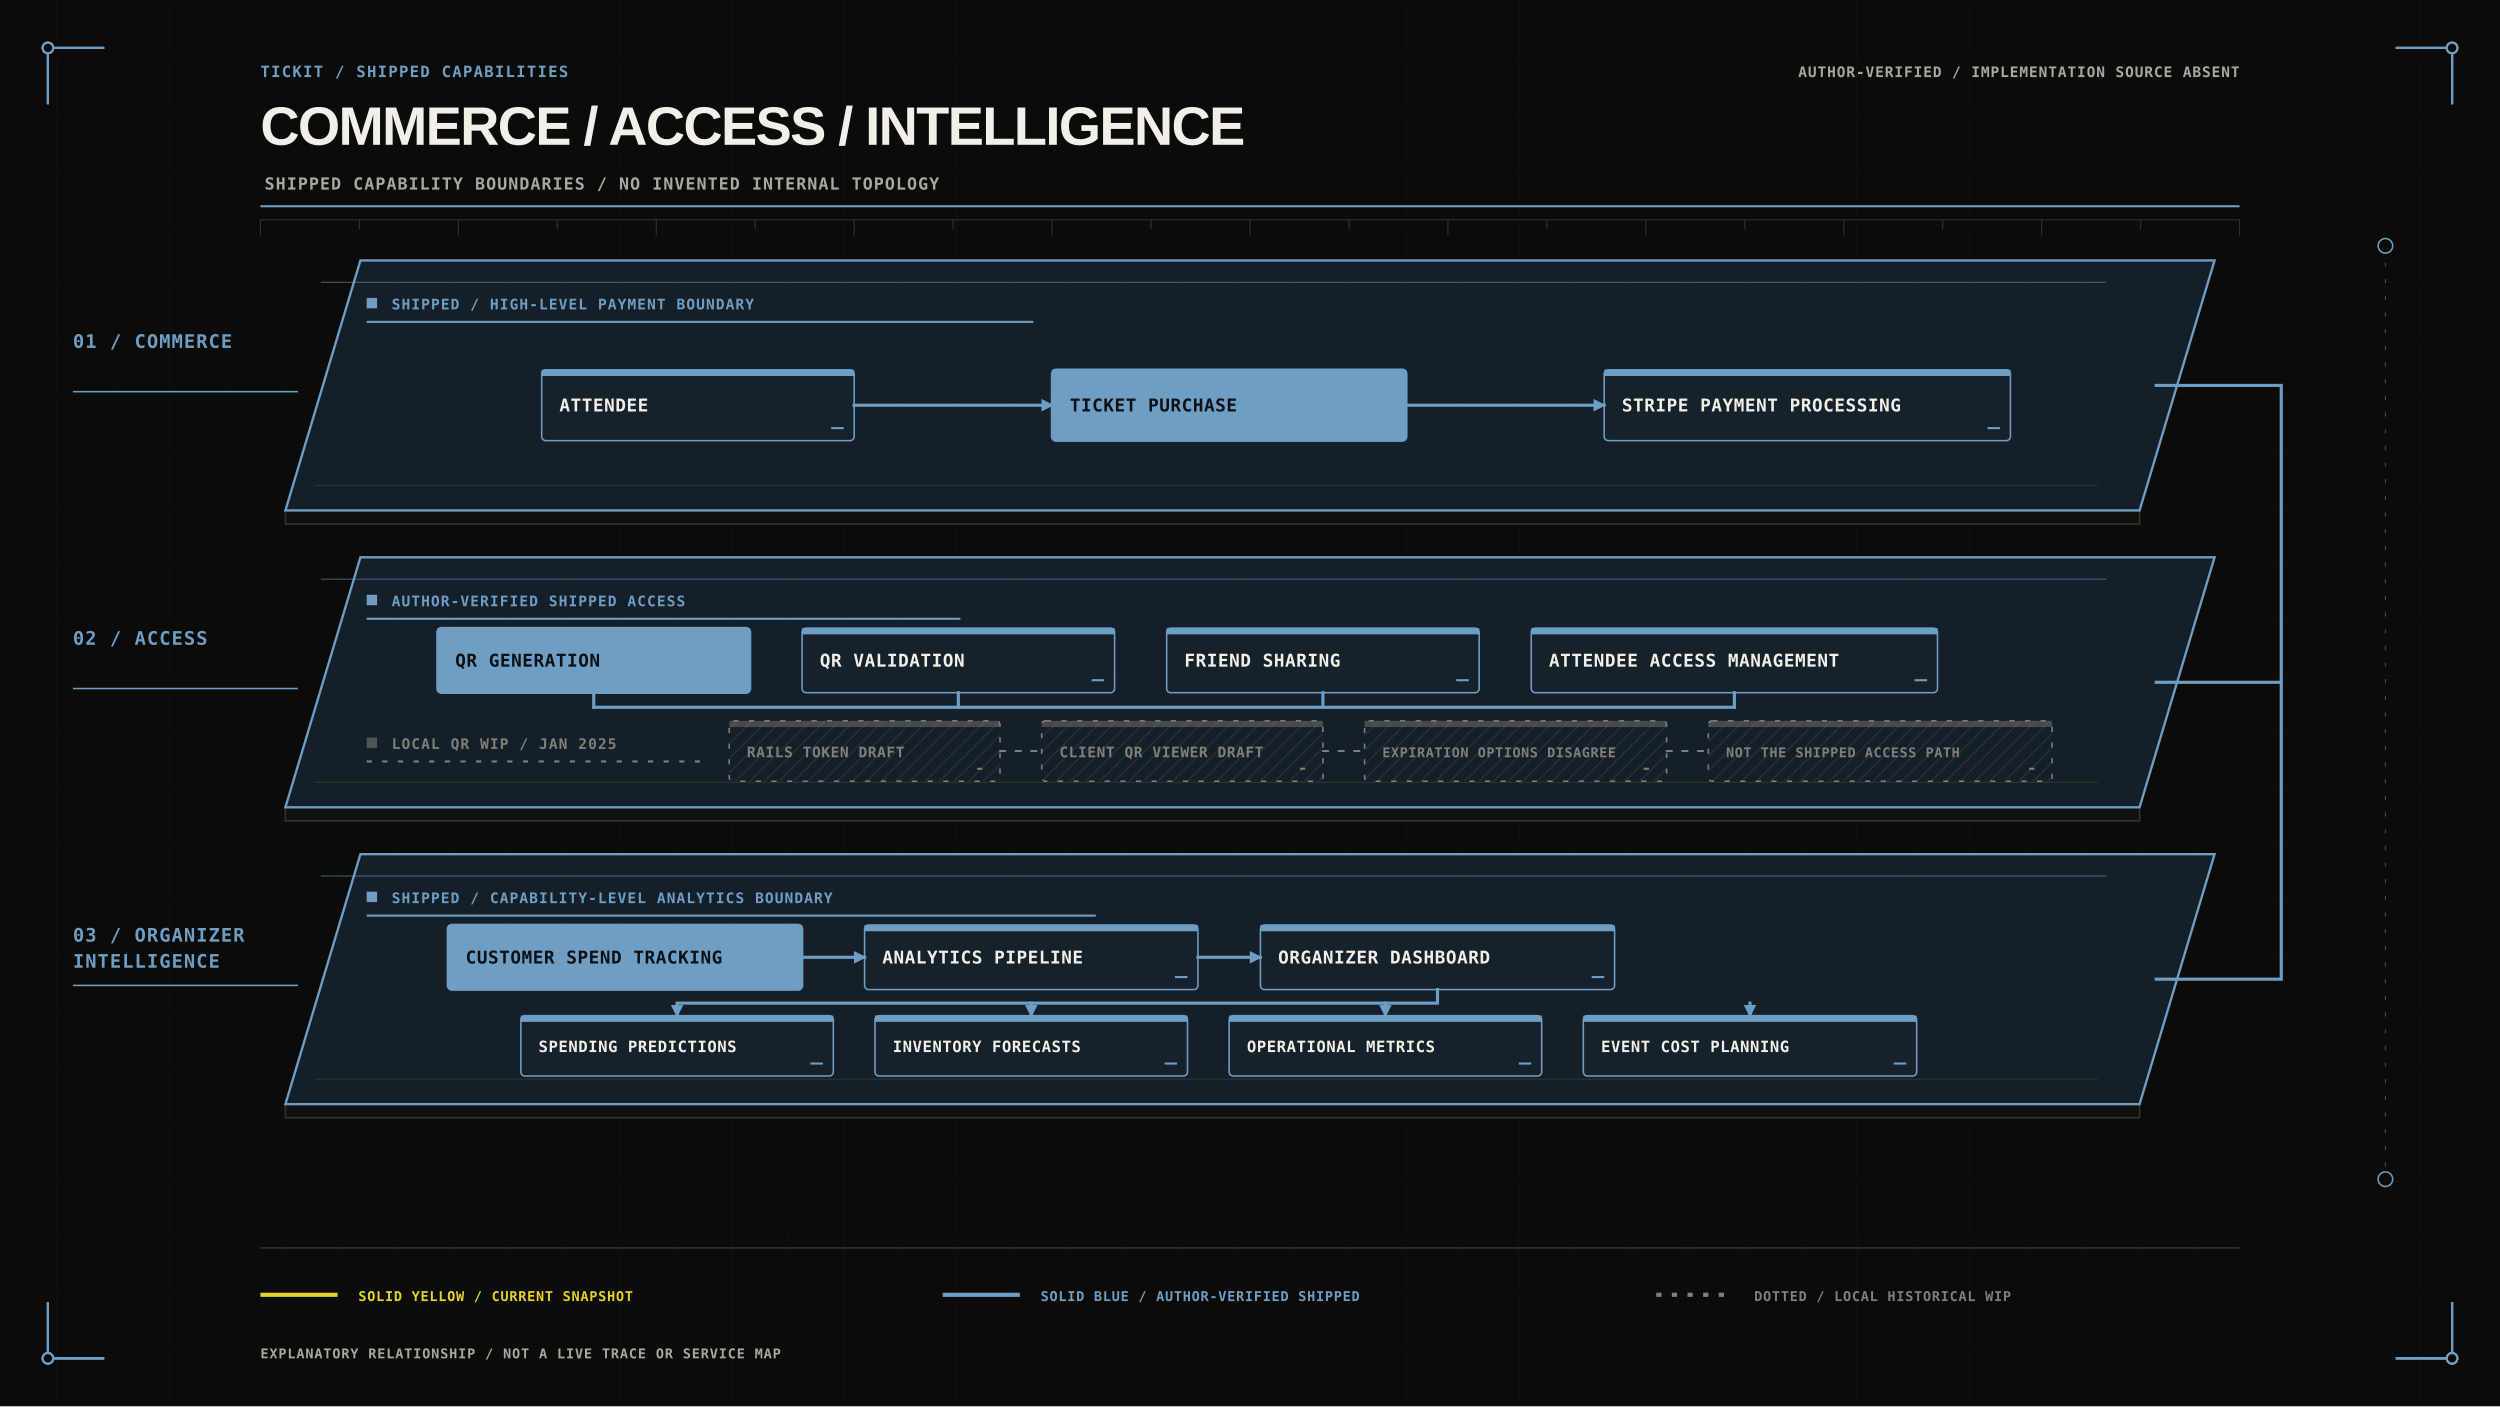
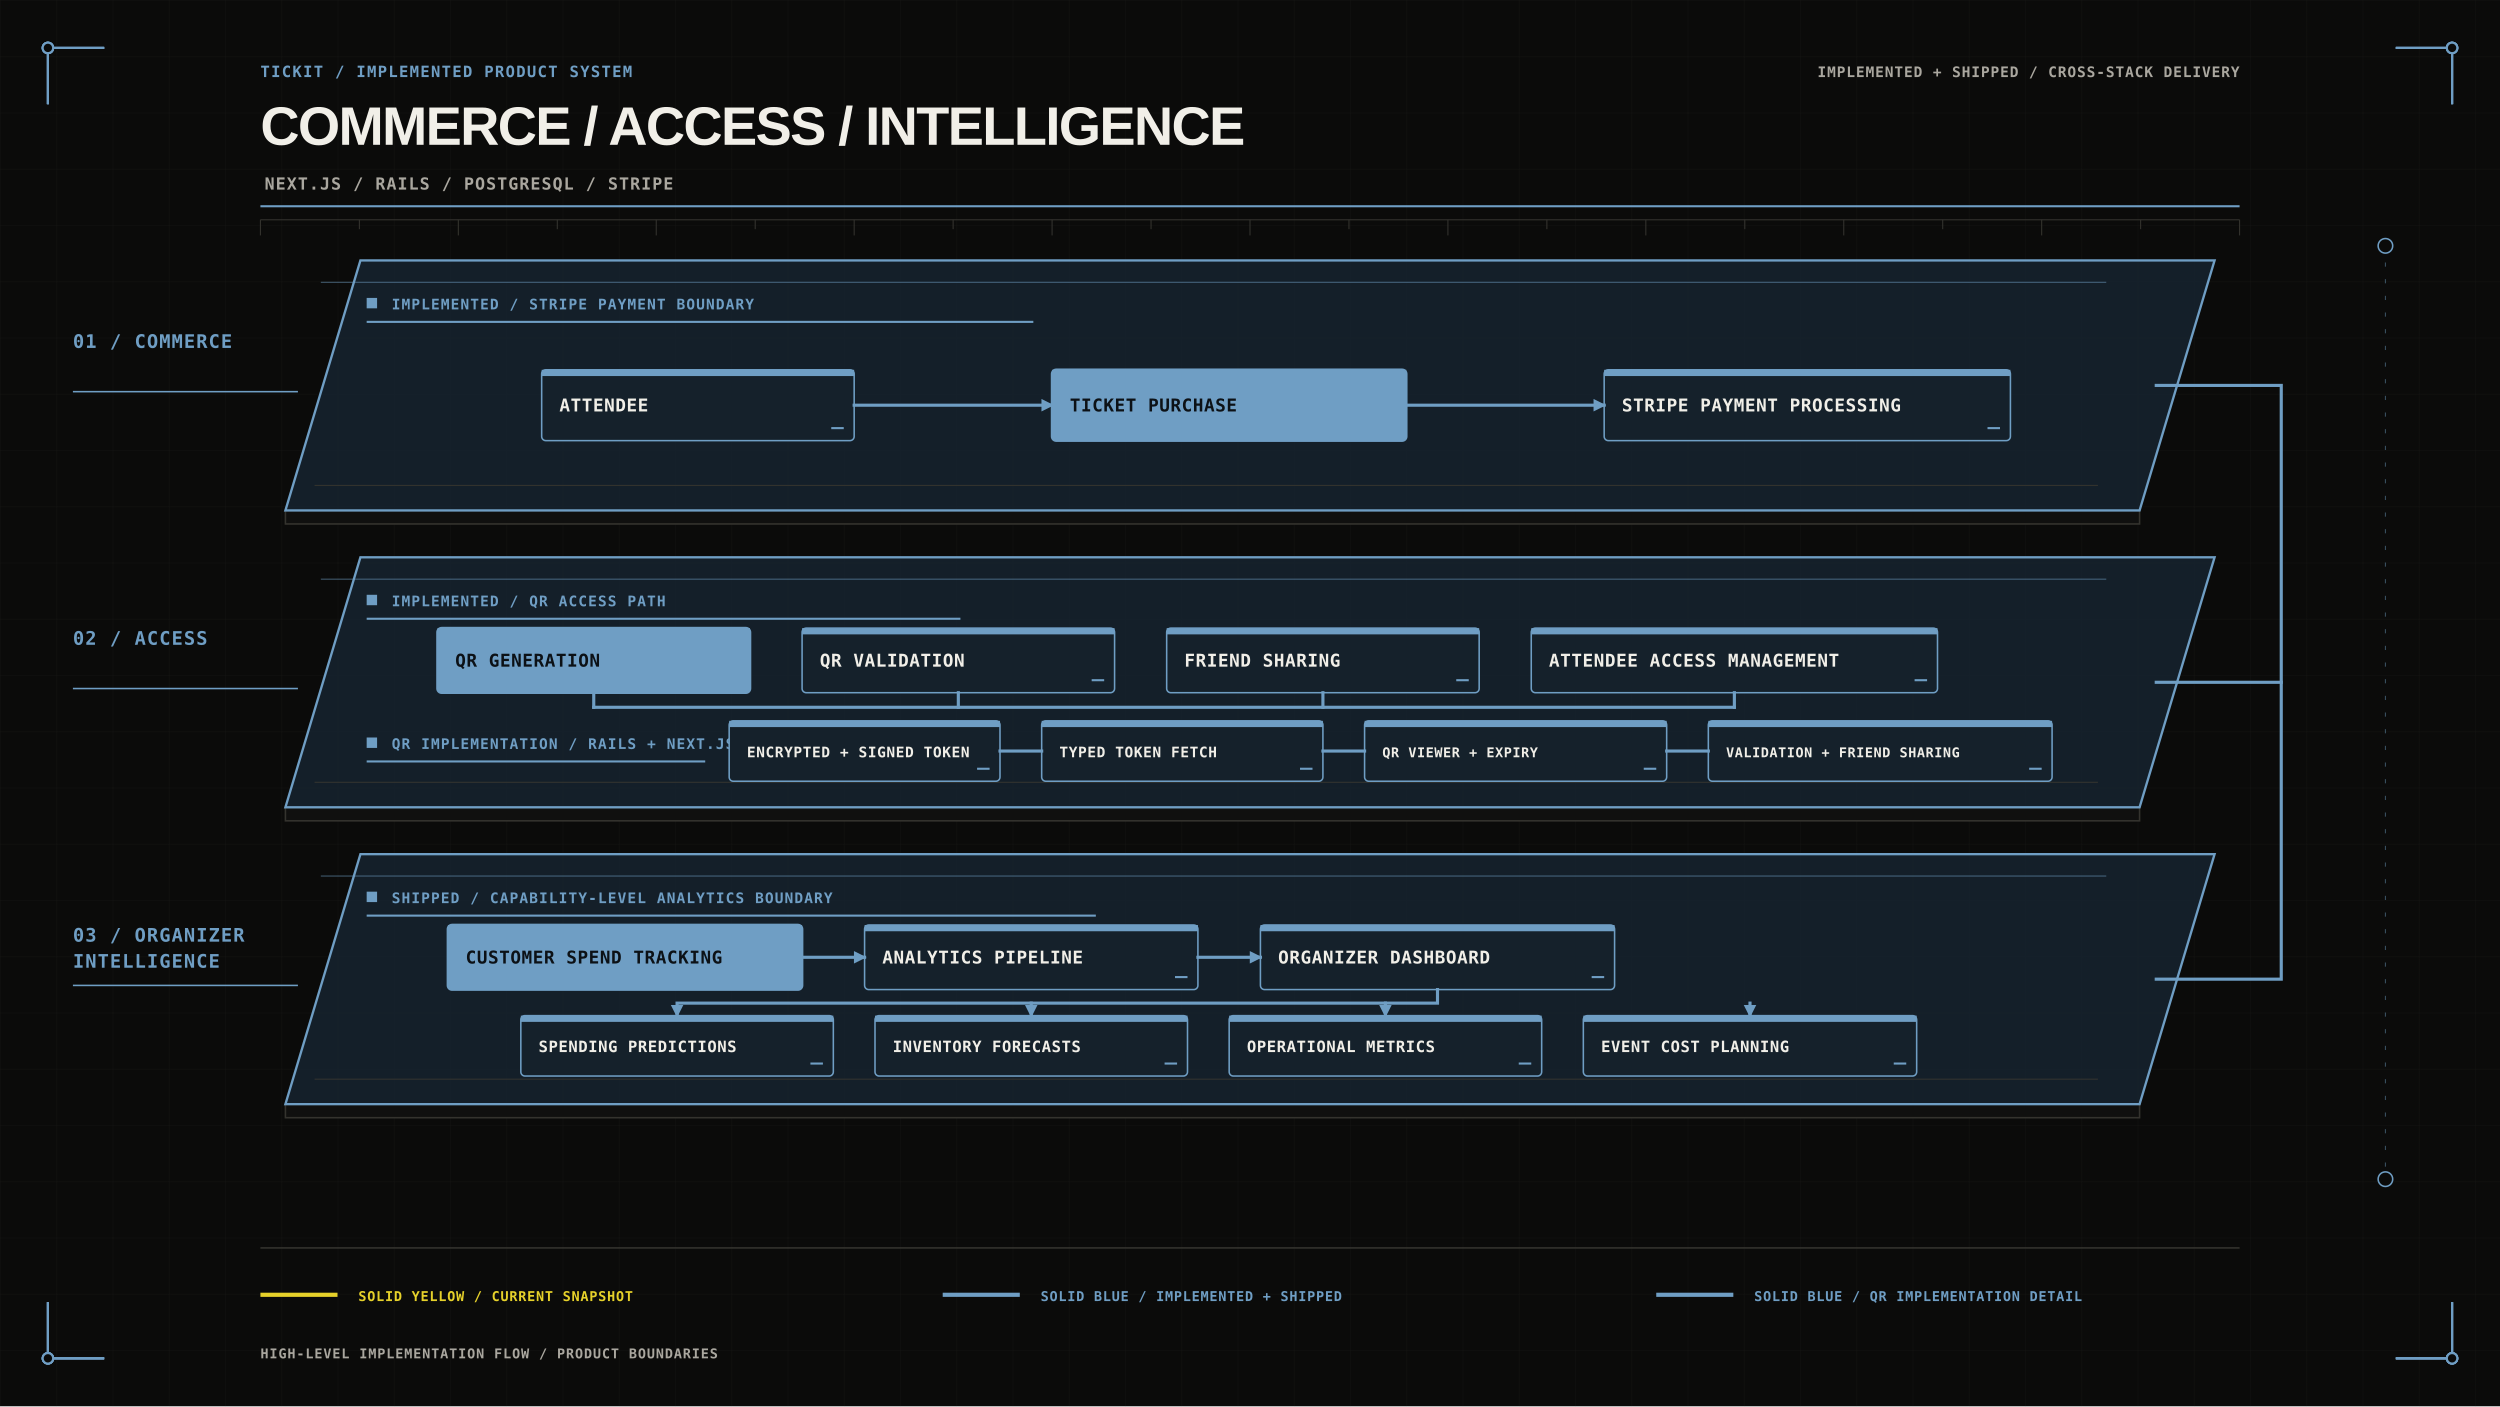
<svg xmlns="http://www.w3.org/2000/svg" viewBox="0 0 2400 1350" width="2400" height="1350" role="img" aria-labelledby="tickit-commerce-intelligence-exploded-title tickit-commerce-intelligence-exploded-description" shape-rendering="geometricPrecision">
  <defs>
    <style>.display{font-family:"Arial Narrow","Helvetica Neue",Arial,sans-serif;font-stretch:condensed}
    .sans{font-family:"Helvetica Neue",Arial,sans-serif}
    .mono{font-family:"SFMono-Regular",Menlo,Consolas,monospace}
    .current-line{fill:none;stroke:#e6d12a;stroke-width:3;stroke-linecap:square;stroke-linejoin:miter;vector-effect:non-scaling-stroke}
    .history-line{fill:none;stroke:#6f9ec4;stroke-width:3;stroke-linecap:square;stroke-linejoin:miter;vector-effect:non-scaling-stroke}
-     .wip-line{fill:none;stroke:#817f78;stroke-width:2;stroke-dasharray:5 10;stroke-linecap:round;stroke-linejoin:round;vector-effect:non-scaling-stroke}
    .structure-line{fill:none;stroke:#5a584f;stroke-width:2;stroke-linecap:square;stroke-linejoin:miter;vector-effect:non-scaling-stroke}
    .fine-line{fill:none;stroke:#34332e;stroke-width:1.25;vector-effect:non-scaling-stroke}</style>
    <pattern id="technical-grid" width="54" height="54" patternUnits="userSpaceOnUse">
      <line x1="0" y1="0" x2="54" y2="0" stroke="#34332e" stroke-width="1" stroke-opacity="0.4" />
      <line x1="0" y1="0" x2="0" y2="54" stroke="#34332e" stroke-width="1" stroke-opacity="0.4" />
    </pattern>
-     <pattern id="wip-hatch" width="14" height="14" patternUnits="userSpaceOnUse">
-       <line x1="0" y1="14" x2="14" y2="0" stroke="#817f78" stroke-width="1" stroke-opacity="0.25" />
-     </pattern>
    <marker id="arrow-current" viewBox="0 0 10 10" refX="8.5" refY="5" markerWidth="4" markerHeight="4" orient="auto-start-reverse">
      <path d="M 0 0 L 10 5 L 0 10 z" fill="#e6d12a" />
    </marker>
    <marker id="arrow-history" viewBox="0 0 10 10" refX="8.5" refY="5" markerWidth="4" markerHeight="4" orient="auto-start-reverse">
      <path d="M 0 0 L 10 5 L 0 10 z" fill="#6f9ec4" />
-     </marker>
-     <marker id="arrow-wip" viewBox="0 0 10 10" refX="8.5" refY="5" markerWidth="4" markerHeight="4" orient="auto-start-reverse">
-       <path d="M 0 0 L 10 5 L 0 10 z" fill="#817f78" />
    </marker>
  </defs>
  <rect x="0" y="0" width="2400" height="1350" fill="#0b0b0a" />
  <rect x="0" y="0" width="2400" height="1350" fill="url(#technical-grid)" opacity="0.5" aria-hidden="true" />
  <g aria-hidden="true">
    <line x1="46" y1="46" x2="100" y2="46" stroke="#6f9ec4" stroke-width="2" />
    <line x1="46" y1="46" x2="46" y2="100" stroke="#6f9ec4" stroke-width="2" />
    <circle cx="46" cy="46" r="5" fill="#0b0b0a" stroke="#6f9ec4" stroke-width="2" />
    <line x1="2354" y1="46" x2="2300" y2="46" stroke="#6f9ec4" stroke-width="2" />
    <line x1="2354" y1="46" x2="2354" y2="100" stroke="#6f9ec4" stroke-width="2" />
    <circle cx="2354" cy="46" r="5" fill="#0b0b0a" stroke="#6f9ec4" stroke-width="2" />
    <line x1="46" y1="1304" x2="100" y2="1304" stroke="#6f9ec4" stroke-width="2" />
    <line x1="46" y1="1304" x2="46" y2="1250" stroke="#6f9ec4" stroke-width="2" />
    <circle cx="46" cy="1304" r="5" fill="#0b0b0a" stroke="#6f9ec4" stroke-width="2" />
    <line x1="2354" y1="1304" x2="2300" y2="1304" stroke="#6f9ec4" stroke-width="2" />
    <line x1="2354" y1="1304" x2="2354" y2="1250" stroke="#6f9ec4" stroke-width="2" />
    <circle cx="2354" cy="1304" r="5" fill="#0b0b0a" stroke="#6f9ec4" stroke-width="2" />
  </g>
  <g data-claim-id="history-project">
-     <text x="250" y="74" class="mono" fill="#6f9ec4" font-size="15" font-weight="700" letter-spacing="1.2">TICKIT / SHIPPED CAPABILITIES</text>
+     <text x="250" y="74" class="mono" fill="#6f9ec4" font-size="15" font-weight="700" letter-spacing="1.2">TICKIT / IMPLEMENTED PRODUCT SYSTEM</text>
  </g>
  <g data-claim-id="history-snapshot">
-     <text x="2150" y="74" class="mono" fill="#aaa79f" font-size="14" font-weight="620" letter-spacing="0.8" text-anchor="end">AUTHOR-VERIFIED / IMPLEMENTATION SOURCE ABSENT</text>
+     <text x="2150" y="74" class="mono" fill="#aaa79f" font-size="14" font-weight="620" letter-spacing="0.8" text-anchor="end">IMPLEMENTED + SHIPPED / CROSS-STACK DELIVERY</text>
  </g>
  <g data-claim-id="history-title">
    <text x="250" y="139" class="display" fill="#f1efe8" font-size="52" font-weight="720" letter-spacing="-1.5">COMMERCE / ACCESS / INTELLIGENCE</text>
  </g>
  <g data-claim-id="history-subtitle">
-     <text x="254" y="182" class="mono" fill="#aaa79f" font-size="16" font-weight="600" letter-spacing="1">SHIPPED CAPABILITY BOUNDARIES / NO INVENTED INTERNAL TOPOLOGY</text>
+     <text x="254" y="182" class="mono" fill="#aaa79f" font-size="16" font-weight="600" letter-spacing="1">NEXT.JS / RAILS / POSTGRESQL / STRIPE</text>
  </g>
  <line x1="250" y1="198" x2="2150" y2="198" stroke="#6f9ec4" stroke-width="2" />
  <g aria-hidden="true">
    <line x1="250" y1="211" x2="2150" y2="211" stroke="#34332e" stroke-width="1" />
    <line x1="250" y1="211" x2="250" y2="226" stroke="#34332e" stroke-width="1" />
    <line x1="345" y1="211" x2="345" y2="220" stroke="#34332e" stroke-width="1" />
    <line x1="440" y1="211" x2="440" y2="226" stroke="#34332e" stroke-width="1" />
    <line x1="535" y1="211" x2="535" y2="220" stroke="#34332e" stroke-width="1" />
    <line x1="630" y1="211" x2="630" y2="226" stroke="#34332e" stroke-width="1" />
    <line x1="725" y1="211" x2="725" y2="220" stroke="#34332e" stroke-width="1" />
    <line x1="820" y1="211" x2="820" y2="226" stroke="#34332e" stroke-width="1" />
    <line x1="915" y1="211" x2="915" y2="220" stroke="#34332e" stroke-width="1" />
    <line x1="1010" y1="211" x2="1010" y2="226" stroke="#34332e" stroke-width="1" />
    <line x1="1105" y1="211" x2="1105" y2="220" stroke="#34332e" stroke-width="1" />
    <line x1="1200" y1="211" x2="1200" y2="226" stroke="#34332e" stroke-width="1" />
    <line x1="1295" y1="211" x2="1295" y2="220" stroke="#34332e" stroke-width="1" />
    <line x1="1390" y1="211" x2="1390" y2="226" stroke="#34332e" stroke-width="1" />
    <line x1="1485" y1="211" x2="1485" y2="220" stroke="#34332e" stroke-width="1" />
    <line x1="1580" y1="211" x2="1580" y2="226" stroke="#34332e" stroke-width="1" />
    <line x1="1675" y1="211" x2="1675" y2="220" stroke="#34332e" stroke-width="1" />
    <line x1="1770" y1="211" x2="1770" y2="226" stroke="#34332e" stroke-width="1" />
    <line x1="1865" y1="211" x2="1865" y2="220" stroke="#34332e" stroke-width="1" />
    <line x1="1960" y1="211" x2="1960" y2="226" stroke="#34332e" stroke-width="1" />
    <line x1="2055" y1="211" x2="2055" y2="220" stroke="#34332e" stroke-width="1" />
    <line x1="2150" y1="211" x2="2150" y2="226" stroke="#34332e" stroke-width="1" />
    <line x1="2290" y1="236" x2="2290" y2="1132" stroke="#6f9ec4" stroke-width="1" stroke-dasharray="4 12" stroke-opacity="0.48" />
    <circle cx="2290" cy="236" r="7" fill="#0b0b0a" stroke="#6f9ec4" stroke-width="1.5" />
    <circle cx="2290" cy="1132" r="7" fill="#0b0b0a" stroke="#6f9ec4" stroke-width="1.5" />
  </g>
  <g aria-hidden="true">
    <line x1="46" y1="46" x2="100" y2="46" stroke="#6f9ec4" stroke-width="2" />
    <line x1="46" y1="46" x2="46" y2="100" stroke="#6f9ec4" stroke-width="2" />
    <circle cx="46" cy="46" r="5" fill="#0b0b0a" stroke="#6f9ec4" stroke-width="2" />
    <line x1="2354" y1="46" x2="2300" y2="46" stroke="#6f9ec4" stroke-width="2" />
    <line x1="2354" y1="46" x2="2354" y2="100" stroke="#6f9ec4" stroke-width="2" />
    <circle cx="2354" cy="46" r="5" fill="#0b0b0a" stroke="#6f9ec4" stroke-width="2" />
    <line x1="46" y1="1304" x2="100" y2="1304" stroke="#6f9ec4" stroke-width="2" />
    <line x1="46" y1="1304" x2="46" y2="1250" stroke="#6f9ec4" stroke-width="2" />
    <circle cx="46" cy="1304" r="5" fill="#0b0b0a" stroke="#6f9ec4" stroke-width="2" />
    <line x1="2354" y1="1304" x2="2300" y2="1304" stroke="#6f9ec4" stroke-width="2" />
    <line x1="2354" y1="1304" x2="2354" y2="1250" stroke="#6f9ec4" stroke-width="2" />
    <circle cx="2354" cy="1304" r="5" fill="#0b0b0a" stroke="#6f9ec4" stroke-width="2" />
  </g>
  <g data-claim-id="commerce-plane">
    <polygon points="274,490 2054,490 2054,503 274,503" fill="#10100f" stroke="#34332e" stroke-width="1.5" />
    <polygon points="346,250 2126,250 2054,490 274,490" fill="#15212b" fill-opacity="0.96" stroke="#6f9ec4" stroke-width="2.25" />
    <line x1="308" y1="271" x2="2022" y2="271" stroke="#6f9ec4" stroke-width="1" stroke-opacity="0.55" />
    <line x1="302" y1="466" x2="2014" y2="466" stroke="#34332e" stroke-width="1" />
    <g>
      <text x="70" y="334" class="mono" fill="#6f9ec4" font-size="18" font-weight="700" letter-spacing="1">01 / COMMERCE</text>
    </g>
    <line x1="70" y1="376" x2="286" y2="376" stroke="#6f9ec4" stroke-width="1.5" />
  </g>
  <g data-claim-id="commerce-rail">
    <line x1="352" y1="309" x2="992" y2="309" stroke="#6f9ec4" stroke-width="2" />
    <rect x="352" y="286" width="10" height="10" fill="#6f9ec4" opacity="1" />
-     <text x="376" y="297" class="mono" fill="#6f9ec4" font-size="14" font-weight="700" letter-spacing="1">SHIPPED / HIGH-LEVEL PAYMENT BOUNDARY</text>
+     <text x="376" y="297" class="mono" fill="#6f9ec4" font-size="14" font-weight="700" letter-spacing="1">IMPLEMENTED / STRIPE PAYMENT BOUNDARY</text>
  </g>
  <g data-claim-id="commerce-attendee">
    <rect x="520" y="355" width="300" height="68" rx="4" fill="#15212b" stroke="#6f9ec4" stroke-width="1.5" />
    <rect x="520" y="355" width="300" height="6" fill="#6f9ec4" opacity="1" />
    <g>
      <text x="537" y="395" class="mono" fill="#f1efe8" font-size="17" font-weight="620" letter-spacing="0.5">ATTENDEE</text>
    </g>
    <line x1="798" y1="411" x2="810" y2="411" stroke="#6f9ec4" stroke-width="2" />
  </g>
  <g data-claim-id="commerce-purchase">
    <rect x="1010" y="355" width="340" height="68" rx="4" fill="#6f9ec4" stroke="#6f9ec4" stroke-width="2.5" />
    <rect x="1010" y="355" width="340" height="6" fill="#6f9ec4" opacity="1" />
    <g>
      <text x="1027" y="395" class="mono" fill="#0c1116" font-size="17" font-weight="760" letter-spacing="0.5">TICKET PURCHASE</text>
    </g>
    <line x1="1328" y1="411" x2="1340" y2="411" stroke="#6f9ec4" stroke-width="2" />
  </g>
  <g data-claim-id="commerce-stripe">
    <rect x="1540" y="355" width="390" height="68" rx="4" fill="#15212b" stroke="#6f9ec4" stroke-width="1.5" />
    <rect x="1540" y="355" width="390" height="6" fill="#6f9ec4" opacity="1" />
    <g>
      <text x="1557" y="395" class="mono" fill="#f1efe8" font-size="17" font-weight="620" letter-spacing="0.5">STRIPE PAYMENT PROCESSING</text>
    </g>
    <line x1="1908" y1="411" x2="1920" y2="411" stroke="#6f9ec4" stroke-width="2" />
  </g>
  <g data-claim-id="flow-commerce" fill="none">
    <polyline points="820,389 1010,389" class="history-line" marker-end="url(#arrow-history)" />
    <polyline points="1350,389 1540,389" class="history-line" marker-end="url(#arrow-history)" />
  </g>
  <g aria-hidden="true">
    <line x1="46" y1="46" x2="100" y2="46" stroke="#6f9ec4" stroke-width="2" />
    <line x1="46" y1="46" x2="46" y2="100" stroke="#6f9ec4" stroke-width="2" />
    <circle cx="46" cy="46" r="5" fill="#0b0b0a" stroke="#6f9ec4" stroke-width="2" />
    <line x1="2354" y1="46" x2="2300" y2="46" stroke="#6f9ec4" stroke-width="2" />
    <line x1="2354" y1="46" x2="2354" y2="100" stroke="#6f9ec4" stroke-width="2" />
    <circle cx="2354" cy="46" r="5" fill="#0b0b0a" stroke="#6f9ec4" stroke-width="2" />
    <line x1="46" y1="1304" x2="100" y2="1304" stroke="#6f9ec4" stroke-width="2" />
    <line x1="46" y1="1304" x2="46" y2="1250" stroke="#6f9ec4" stroke-width="2" />
    <circle cx="46" cy="1304" r="5" fill="#0b0b0a" stroke="#6f9ec4" stroke-width="2" />
    <line x1="2354" y1="1304" x2="2300" y2="1304" stroke="#6f9ec4" stroke-width="2" />
    <line x1="2354" y1="1304" x2="2354" y2="1250" stroke="#6f9ec4" stroke-width="2" />
    <circle cx="2354" cy="1304" r="5" fill="#0b0b0a" stroke="#6f9ec4" stroke-width="2" />
  </g>
  <g data-claim-id="access-plane">
    <polygon points="274,775 2054,775 2054,788 274,788" fill="#10100f" stroke="#34332e" stroke-width="1.5" />
    <polygon points="346,535 2126,535 2054,775 274,775" fill="#15212b" fill-opacity="0.96" stroke="#6f9ec4" stroke-width="2.25" />
    <line x1="308" y1="556" x2="2022" y2="556" stroke="#6f9ec4" stroke-width="1" stroke-opacity="0.55" />
    <line x1="302" y1="751" x2="2014" y2="751" stroke="#34332e" stroke-width="1" />
    <g>
      <text x="70" y="619" class="mono" fill="#6f9ec4" font-size="18" font-weight="700" letter-spacing="1">02 / ACCESS</text>
    </g>
    <line x1="70" y1="661" x2="286" y2="661" stroke="#6f9ec4" stroke-width="1.5" />
  </g>
  <g data-claim-id="access-rail">
    <line x1="352" y1="594" x2="922" y2="594" stroke="#6f9ec4" stroke-width="2" />
    <rect x="352" y="571" width="10" height="10" fill="#6f9ec4" opacity="1" />
-     <text x="376" y="582" class="mono" fill="#6f9ec4" font-size="14" font-weight="700" letter-spacing="1">AUTHOR-VERIFIED SHIPPED ACCESS</text>
+     <text x="376" y="582" class="mono" fill="#6f9ec4" font-size="14" font-weight="700" letter-spacing="1">IMPLEMENTED / QR ACCESS PATH</text>
  </g>
  <g data-claim-id="access-qr-generation">
    <rect x="420" y="603" width="300" height="62" rx="4" fill="#6f9ec4" stroke="#6f9ec4" stroke-width="2.5" />
    <rect x="420" y="603" width="300" height="6" fill="#6f9ec4" opacity="1" />
    <g>
      <text x="437" y="640" class="mono" fill="#0c1116" font-size="17" font-weight="760" letter-spacing="0.5">QR GENERATION</text>
    </g>
    <line x1="698" y1="653" x2="710" y2="653" stroke="#6f9ec4" stroke-width="2" />
  </g>
  <g data-claim-id="access-qr-validation">
    <rect x="770" y="603" width="300" height="62" rx="4" fill="#15212b" stroke="#6f9ec4" stroke-width="1.5" />
    <rect x="770" y="603" width="300" height="6" fill="#6f9ec4" opacity="1" />
    <g>
      <text x="787" y="640" class="mono" fill="#f1efe8" font-size="17" font-weight="620" letter-spacing="0.5">QR VALIDATION</text>
    </g>
    <line x1="1048" y1="653" x2="1060" y2="653" stroke="#6f9ec4" stroke-width="2" />
  </g>
  <g data-claim-id="access-friend-sharing">
    <rect x="1120" y="603" width="300" height="62" rx="4" fill="#15212b" stroke="#6f9ec4" stroke-width="1.5" />
    <rect x="1120" y="603" width="300" height="6" fill="#6f9ec4" opacity="1" />
    <g>
      <text x="1137" y="640" class="mono" fill="#f1efe8" font-size="17" font-weight="620" letter-spacing="0.5">FRIEND SHARING</text>
    </g>
    <line x1="1398" y1="653" x2="1410" y2="653" stroke="#6f9ec4" stroke-width="2" />
  </g>
  <g data-claim-id="access-management">
    <rect x="1470" y="603" width="390" height="62" rx="4" fill="#15212b" stroke="#6f9ec4" stroke-width="1.5" />
    <rect x="1470" y="603" width="390" height="6" fill="#6f9ec4" opacity="1" />
    <g>
      <text x="1487" y="640" class="mono" fill="#f1efe8" font-size="17" font-weight="620" letter-spacing="0.5">ATTENDEE ACCESS MANAGEMENT</text>
    </g>
    <line x1="1838" y1="653" x2="1850" y2="653" stroke="#6f9ec4" stroke-width="2" />
  </g>
  <g data-claim-id="flow-access" fill="none">
    <polyline points="570,679 1665,679" class="history-line" />
    <polyline points="570,665 570,679" class="history-line" />
    <polyline points="920,665 920,679" class="history-line" />
    <polyline points="1270,665 1270,679" class="history-line" />
    <polyline points="1665,665 1665,679" class="history-line" />
  </g>
-   <g data-claim-id="wip-rail">
-     <line x1="352" y1="731" x2="677" y2="731" stroke="#817f78" stroke-width="2" stroke-dasharray="5 10" />
-     <rect x="352" y="708" width="10" height="10" fill="#817f78" opacity="0.55" />
-     <text x="376" y="719" class="mono" fill="#817f78" font-size="14" font-weight="700" letter-spacing="1">LOCAL QR WIP / JAN 2025</text>
-   </g>
-   <g data-claim-id="wip-rails">
-     <rect x="700" y="692" width="260" height="58" rx="4" fill="url(#wip-hatch)" stroke="#817f78" stroke-width="1.5" stroke-dasharray="5 10" />
-     <rect x="700" y="692" width="260" height="6" fill="#817f78" opacity="0.45" />
-     <g>
-       <text x="717" y="727" class="mono" fill="#817f78" font-size="14" font-weight="620" letter-spacing="0.5">RAILS TOKEN DRAFT</text>
-     </g>
-     <line x1="938" y1="738" x2="950" y2="738" stroke="#817f78" stroke-width="2" stroke-dasharray="5 10" />
-   </g>
-   <g data-claim-id="wip-client">
-     <rect x="1000" y="692" width="270" height="58" rx="4" fill="url(#wip-hatch)" stroke="#817f78" stroke-width="1.5" stroke-dasharray="5 10" />
-     <rect x="1000" y="692" width="270" height="6" fill="#817f78" opacity="0.45" />
-     <g>
-       <text x="1017" y="727" class="mono" fill="#817f78" font-size="14" font-weight="620" letter-spacing="0.5">CLIENT QR VIEWER DRAFT</text>
-     </g>
-     <line x1="1248" y1="738" x2="1260" y2="738" stroke="#817f78" stroke-width="2" stroke-dasharray="5 10" />
-   </g>
-   <g data-claim-id="wip-mismatch">
-     <rect x="1310" y="692" width="290" height="58" rx="4" fill="url(#wip-hatch)" stroke="#817f78" stroke-width="1.5" stroke-dasharray="5 10" />
-     <rect x="1310" y="692" width="290" height="6" fill="#817f78" opacity="0.45" />
-     <g>
-       <text x="1327" y="727" class="mono" fill="#817f78" font-size="13" font-weight="620" letter-spacing="0.5">EXPIRATION OPTIONS DISAGREE</text>
-     </g>
-     <line x1="1578" y1="738" x2="1590" y2="738" stroke="#817f78" stroke-width="2" stroke-dasharray="5 10" />
-   </g>
-   <g data-claim-id="wip-separation">
-     <rect x="1640" y="692" width="330" height="58" rx="4" fill="url(#wip-hatch)" stroke="#817f78" stroke-width="1.5" stroke-dasharray="5 10" />
-     <rect x="1640" y="692" width="330" height="6" fill="#817f78" opacity="0.45" />
-     <g>
-       <text x="1657" y="727" class="mono" fill="#817f78" font-size="13" font-weight="620" letter-spacing="0.5">NOT THE SHIPPED ACCESS PATH</text>
-     </g>
-     <line x1="1948" y1="738" x2="1960" y2="738" stroke="#817f78" stroke-width="2" stroke-dasharray="5 10" />
-   </g>
-   <g data-claim-id="flow-wip" fill="none">
-     <polyline points="960,721 1000,721" class="wip-line" />
-     <polyline points="1270,721 1310,721" class="wip-line" />
-     <polyline points="1600,721 1640,721" class="wip-line" />
+   <g data-claim-id="access-detail-rail">
+     <line x1="352" y1="731" x2="677" y2="731" stroke="#6f9ec4" stroke-width="2" />
+     <rect x="352" y="708" width="10" height="10" fill="#6f9ec4" opacity="1" />
+     <text x="376" y="719" class="mono" fill="#6f9ec4" font-size="14" font-weight="700" letter-spacing="1">QR IMPLEMENTATION / RAILS + NEXT.JS</text>
+   </g>
+   <g data-claim-id="access-detail-rails">
+     <rect x="700" y="692" width="260" height="58" rx="4" fill="#15212b" stroke="#6f9ec4" stroke-width="1.5" />
+     <rect x="700" y="692" width="260" height="6" fill="#6f9ec4" opacity="1" />
+     <g>
+       <text x="717" y="727" class="mono" fill="#f1efe8" font-size="14" font-weight="620" letter-spacing="0.5">ENCRYPTED + SIGNED TOKEN</text>
+     </g>
+     <line x1="938" y1="738" x2="950" y2="738" stroke="#6f9ec4" stroke-width="2" />
+   </g>
+   <g data-claim-id="access-detail-client">
+     <rect x="1000" y="692" width="270" height="58" rx="4" fill="#15212b" stroke="#6f9ec4" stroke-width="1.5" />
+     <rect x="1000" y="692" width="270" height="6" fill="#6f9ec4" opacity="1" />
+     <g>
+       <text x="1017" y="727" class="mono" fill="#f1efe8" font-size="14" font-weight="620" letter-spacing="0.5">TYPED TOKEN FETCH</text>
+     </g>
+     <line x1="1248" y1="738" x2="1260" y2="738" stroke="#6f9ec4" stroke-width="2" />
+   </g>
+   <g data-claim-id="access-detail-viewer">
+     <rect x="1310" y="692" width="290" height="58" rx="4" fill="#15212b" stroke="#6f9ec4" stroke-width="1.5" />
+     <rect x="1310" y="692" width="290" height="6" fill="#6f9ec4" opacity="1" />
+     <g>
+       <text x="1327" y="727" class="mono" fill="#f1efe8" font-size="13" font-weight="620" letter-spacing="0.5">QR VIEWER + EXPIRY</text>
+     </g>
+     <line x1="1578" y1="738" x2="1590" y2="738" stroke="#6f9ec4" stroke-width="2" />
+   </g>
+   <g data-claim-id="access-detail-validation">
+     <rect x="1640" y="692" width="330" height="58" rx="4" fill="#15212b" stroke="#6f9ec4" stroke-width="1.5" />
+     <rect x="1640" y="692" width="330" height="6" fill="#6f9ec4" opacity="1" />
+     <g>
+       <text x="1657" y="727" class="mono" fill="#f1efe8" font-size="13" font-weight="620" letter-spacing="0.5">VALIDATION + FRIEND SHARING</text>
+     </g>
+     <line x1="1948" y1="738" x2="1960" y2="738" stroke="#6f9ec4" stroke-width="2" />
+   </g>
+   <g data-claim-id="flow-access-detail" fill="none">
+     <polyline points="960,721 1000,721" class="history-line" />
+     <polyline points="1270,721 1310,721" class="history-line" />
+     <polyline points="1600,721 1640,721" class="history-line" />
  </g>
  <g aria-hidden="true">
    <line x1="46" y1="46" x2="100" y2="46" stroke="#6f9ec4" stroke-width="2" />
    <line x1="46" y1="46" x2="46" y2="100" stroke="#6f9ec4" stroke-width="2" />
    <circle cx="46" cy="46" r="5" fill="#0b0b0a" stroke="#6f9ec4" stroke-width="2" />
    <line x1="2354" y1="46" x2="2300" y2="46" stroke="#6f9ec4" stroke-width="2" />
    <line x1="2354" y1="46" x2="2354" y2="100" stroke="#6f9ec4" stroke-width="2" />
    <circle cx="2354" cy="46" r="5" fill="#0b0b0a" stroke="#6f9ec4" stroke-width="2" />
    <line x1="46" y1="1304" x2="100" y2="1304" stroke="#6f9ec4" stroke-width="2" />
    <line x1="46" y1="1304" x2="46" y2="1250" stroke="#6f9ec4" stroke-width="2" />
    <circle cx="46" cy="1304" r="5" fill="#0b0b0a" stroke="#6f9ec4" stroke-width="2" />
    <line x1="2354" y1="1304" x2="2300" y2="1304" stroke="#6f9ec4" stroke-width="2" />
    <line x1="2354" y1="1304" x2="2354" y2="1250" stroke="#6f9ec4" stroke-width="2" />
    <circle cx="2354" cy="1304" r="5" fill="#0b0b0a" stroke="#6f9ec4" stroke-width="2" />
  </g>
  <g data-claim-id="intelligence-plane">
    <polygon points="274,1060 2054,1060 2054,1073 274,1073" fill="#10100f" stroke="#34332e" stroke-width="1.5" />
    <polygon points="346,820 2126,820 2054,1060 274,1060" fill="#15212b" fill-opacity="0.96" stroke="#6f9ec4" stroke-width="2.25" />
    <line x1="308" y1="841" x2="2022" y2="841" stroke="#6f9ec4" stroke-width="1" stroke-opacity="0.55" />
    <line x1="302" y1="1036" x2="2014" y2="1036" stroke="#34332e" stroke-width="1" />
    <g>
      <text x="70" y="904" class="mono" fill="#6f9ec4" font-size="18" font-weight="700" letter-spacing="1">03 / ORGANIZER</text>
      <text x="70" y="929" class="mono" fill="#6f9ec4" font-size="18" font-weight="700" letter-spacing="1">INTELLIGENCE</text>
    </g>
    <line x1="70" y1="946" x2="286" y2="946" stroke="#6f9ec4" stroke-width="1.5" />
  </g>
  <g data-claim-id="intelligence-rail">
    <line x1="352" y1="879" x2="1052" y2="879" stroke="#6f9ec4" stroke-width="2" />
    <rect x="352" y="856" width="10" height="10" fill="#6f9ec4" opacity="1" />
    <text x="376" y="867" class="mono" fill="#6f9ec4" font-size="14" font-weight="700" letter-spacing="1">SHIPPED / CAPABILITY-LEVEL ANALYTICS BOUNDARY</text>
  </g>
  <g data-claim-id="intelligence-spend">
    <rect x="430" y="888" width="340" height="62" rx="4" fill="#6f9ec4" stroke="#6f9ec4" stroke-width="2.5" />
    <rect x="430" y="888" width="340" height="6" fill="#6f9ec4" opacity="1" />
    <g>
      <text x="447" y="925" class="mono" fill="#0c1116" font-size="17" font-weight="760" letter-spacing="0.5">CUSTOMER SPEND TRACKING</text>
    </g>
    <line x1="748" y1="938" x2="760" y2="938" stroke="#6f9ec4" stroke-width="2" />
  </g>
  <g data-claim-id="intelligence-analytics">
    <rect x="830" y="888" width="320" height="62" rx="4" fill="#15212b" stroke="#6f9ec4" stroke-width="1.5" />
    <rect x="830" y="888" width="320" height="6" fill="#6f9ec4" opacity="1" />
    <g>
      <text x="847" y="925" class="mono" fill="#f1efe8" font-size="17" font-weight="620" letter-spacing="0.5">ANALYTICS PIPELINE</text>
    </g>
    <line x1="1128" y1="938" x2="1140" y2="938" stroke="#6f9ec4" stroke-width="2" />
  </g>
  <g data-claim-id="intelligence-dashboard">
    <rect x="1210" y="888" width="340" height="62" rx="4" fill="#15212b" stroke="#6f9ec4" stroke-width="1.5" />
    <rect x="1210" y="888" width="340" height="6" fill="#6f9ec4" opacity="1" />
    <g>
      <text x="1227" y="925" class="mono" fill="#f1efe8" font-size="17" font-weight="620" letter-spacing="0.5">ORGANIZER DASHBOARD</text>
    </g>
    <line x1="1528" y1="938" x2="1540" y2="938" stroke="#6f9ec4" stroke-width="2" />
  </g>
  <g data-claim-id="intelligence-spending-prediction">
    <rect x="500" y="975" width="300" height="58" rx="4" fill="#15212b" stroke="#6f9ec4" stroke-width="1.5" />
    <rect x="500" y="975" width="300" height="6" fill="#6f9ec4" opacity="1" />
    <g>
      <text x="517" y="1010" class="mono" fill="#f1efe8" font-size="15" font-weight="620" letter-spacing="0.5">SPENDING PREDICTIONS</text>
    </g>
    <line x1="778" y1="1021" x2="790" y2="1021" stroke="#6f9ec4" stroke-width="2" />
  </g>
  <g data-claim-id="intelligence-inventory-forecast">
    <rect x="840" y="975" width="300" height="58" rx="4" fill="#15212b" stroke="#6f9ec4" stroke-width="1.5" />
    <rect x="840" y="975" width="300" height="6" fill="#6f9ec4" opacity="1" />
    <g>
      <text x="857" y="1010" class="mono" fill="#f1efe8" font-size="15" font-weight="620" letter-spacing="0.5">INVENTORY FORECASTS</text>
    </g>
    <line x1="1118" y1="1021" x2="1130" y2="1021" stroke="#6f9ec4" stroke-width="2" />
  </g>
  <g data-claim-id="intelligence-operational-metrics">
    <rect x="1180" y="975" width="300" height="58" rx="4" fill="#15212b" stroke="#6f9ec4" stroke-width="1.5" />
    <rect x="1180" y="975" width="300" height="6" fill="#6f9ec4" opacity="1" />
    <g>
      <text x="1197" y="1010" class="mono" fill="#f1efe8" font-size="15" font-weight="620" letter-spacing="0.5">OPERATIONAL METRICS</text>
    </g>
    <line x1="1458" y1="1021" x2="1470" y2="1021" stroke="#6f9ec4" stroke-width="2" />
  </g>
  <g data-claim-id="intelligence-cost-planning">
    <rect x="1520" y="975" width="320" height="58" rx="4" fill="#15212b" stroke="#6f9ec4" stroke-width="1.5" />
    <rect x="1520" y="975" width="320" height="6" fill="#6f9ec4" opacity="1" />
    <g>
      <text x="1537" y="1010" class="mono" fill="#f1efe8" font-size="15" font-weight="620" letter-spacing="0.5">EVENT COST PLANNING</text>
    </g>
    <line x1="1818" y1="1021" x2="1830" y2="1021" stroke="#6f9ec4" stroke-width="2" />
  </g>
  <g data-claim-id="flow-intelligence" fill="none">
    <polyline points="770,919 830,919" class="history-line" marker-end="url(#arrow-history)" />
    <polyline points="1150,919 1210,919" class="history-line" marker-end="url(#arrow-history)" />
    <polyline points="1380,950 1380,963 650,963 650,975" class="history-line" marker-end="url(#arrow-history)" />
    <polyline points="990,963 990,975" class="history-line" marker-end="url(#arrow-history)" />
    <polyline points="1330,963 1330,975" class="history-line" marker-end="url(#arrow-history)" />
    <polyline points="1680,963 1680,975" class="history-line" marker-end="url(#arrow-history)" />
  </g>
  <g data-claim-id="flow-history-relationship" fill="none">
    <polyline points="2070,370 2190,370 2190,940 2070,940" class="history-line" />
    <polyline points="2190,655 2070,655" class="history-line" />
  </g>
  <line x1="250" y1="1198" x2="2150" y2="1198" stroke="#34332e" stroke-width="1.5" />
  <g data-claim-id="legend-current">
    <line x1="250" y1="1243" x2="324" y2="1243" stroke="#e6d12a" stroke-width="4" />
    <text x="344" y="1249" class="mono" fill="#e6d12a" font-size="13" font-weight="700" letter-spacing="0.7">SOLID YELLOW / CURRENT SNAPSHOT</text>
  </g>
  <g data-claim-id="legend-shipped">
    <line x1="905" y1="1243" x2="979" y2="1243" stroke="#6f9ec4" stroke-width="4" />
-     <text x="999" y="1249" class="mono" fill="#6f9ec4" font-size="13" font-weight="700" letter-spacing="0.7">SOLID BLUE / AUTHOR-VERIFIED SHIPPED</text>
-   </g>
-   <g data-claim-id="legend-wip">
-     <line x1="1590" y1="1243" x2="1664" y2="1243" stroke="#817f78" stroke-width="4" stroke-dasharray="5 10" />
-     <text x="1684" y="1249" class="mono" fill="#817f78" font-size="13" font-weight="700" letter-spacing="0.7">DOTTED / LOCAL HISTORICAL WIP</text>
+     <text x="999" y="1249" class="mono" fill="#6f9ec4" font-size="13" font-weight="700" letter-spacing="0.7">SOLID BLUE / IMPLEMENTED + SHIPPED</text>
+   </g>
+   <g data-claim-id="legend-qr-implementation">
+     <line x1="1590" y1="1243" x2="1664" y2="1243" stroke="#6f9ec4" stroke-width="4" />
+     <text x="1684" y="1249" class="mono" fill="#6f9ec4" font-size="13" font-weight="700" letter-spacing="0.7">SOLID BLUE / QR IMPLEMENTATION DETAIL</text>
  </g>
  <g data-claim-id="history-boundary">
-     <text x="250" y="1304" class="mono" fill="#aaa79f" font-size="13" font-weight="620" letter-spacing="0.8">EXPLANATORY RELATIONSHIP / NOT A LIVE TRACE OR SERVICE MAP</text>
+     <text x="250" y="1304" class="mono" fill="#aaa79f" font-size="13" font-weight="620" letter-spacing="0.8">HIGH-LEVEL IMPLEMENTATION FLOW / PRODUCT BOUNDARIES</text>
  </g>
</svg>
